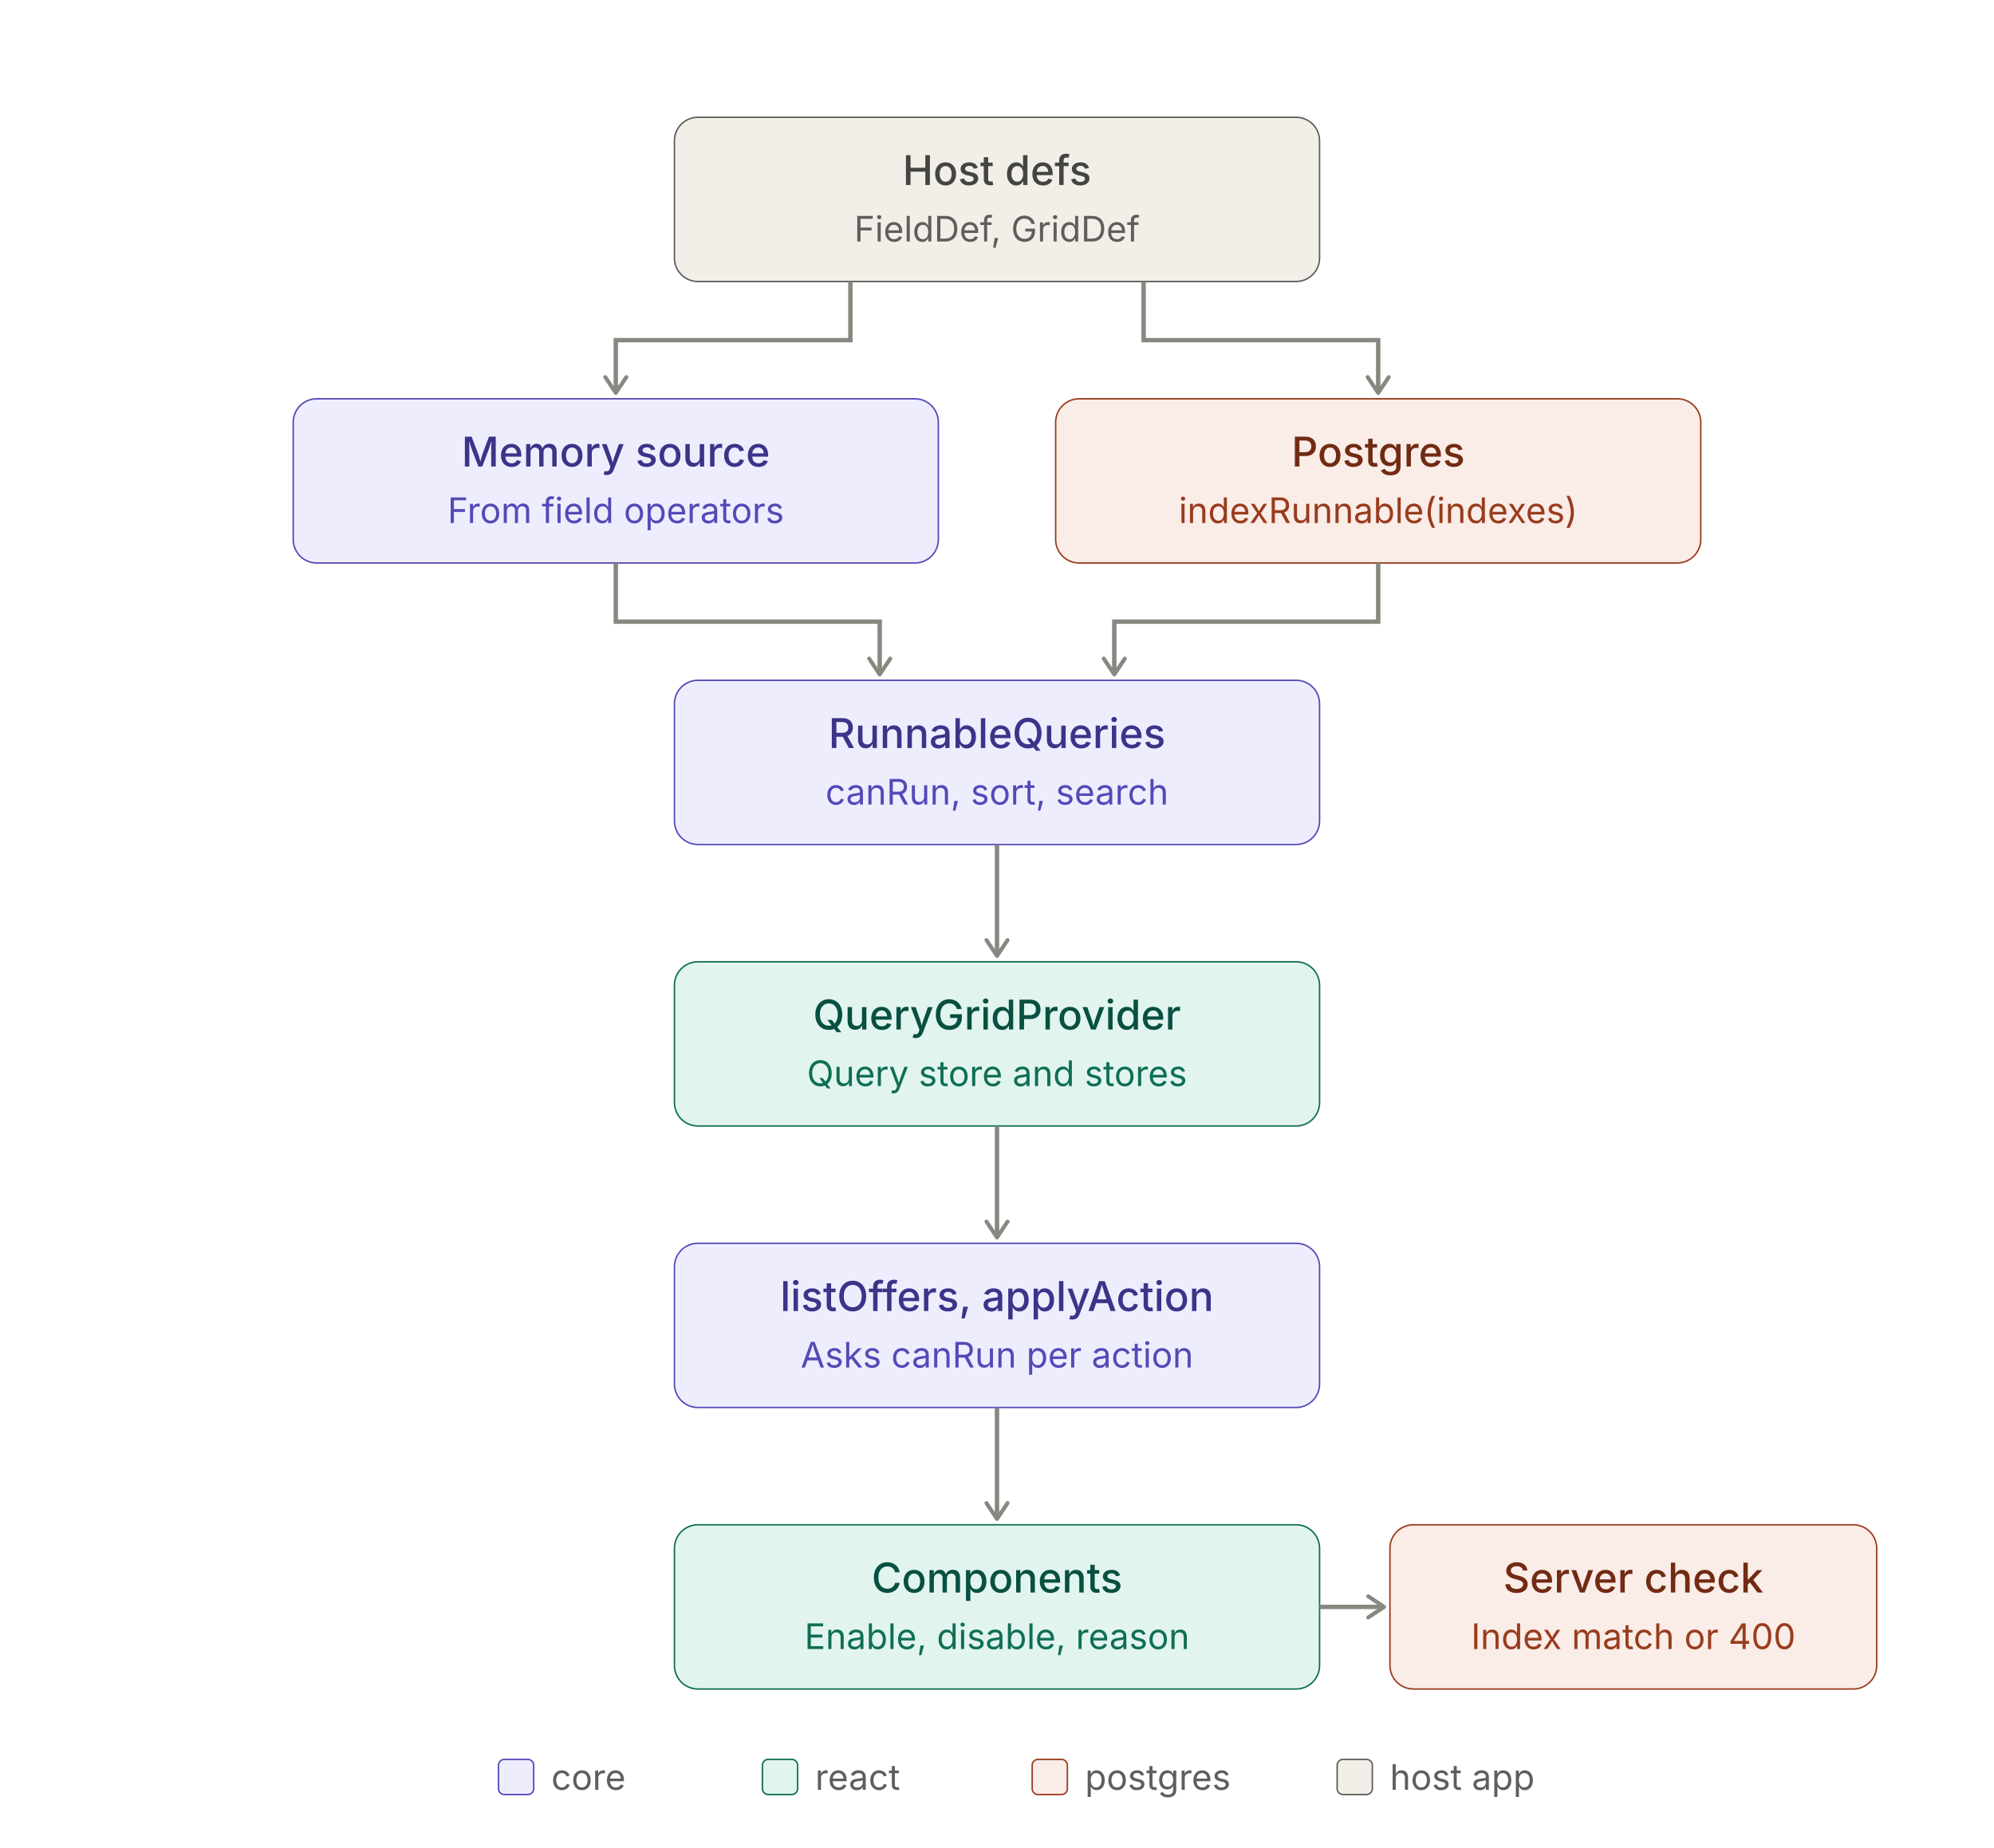
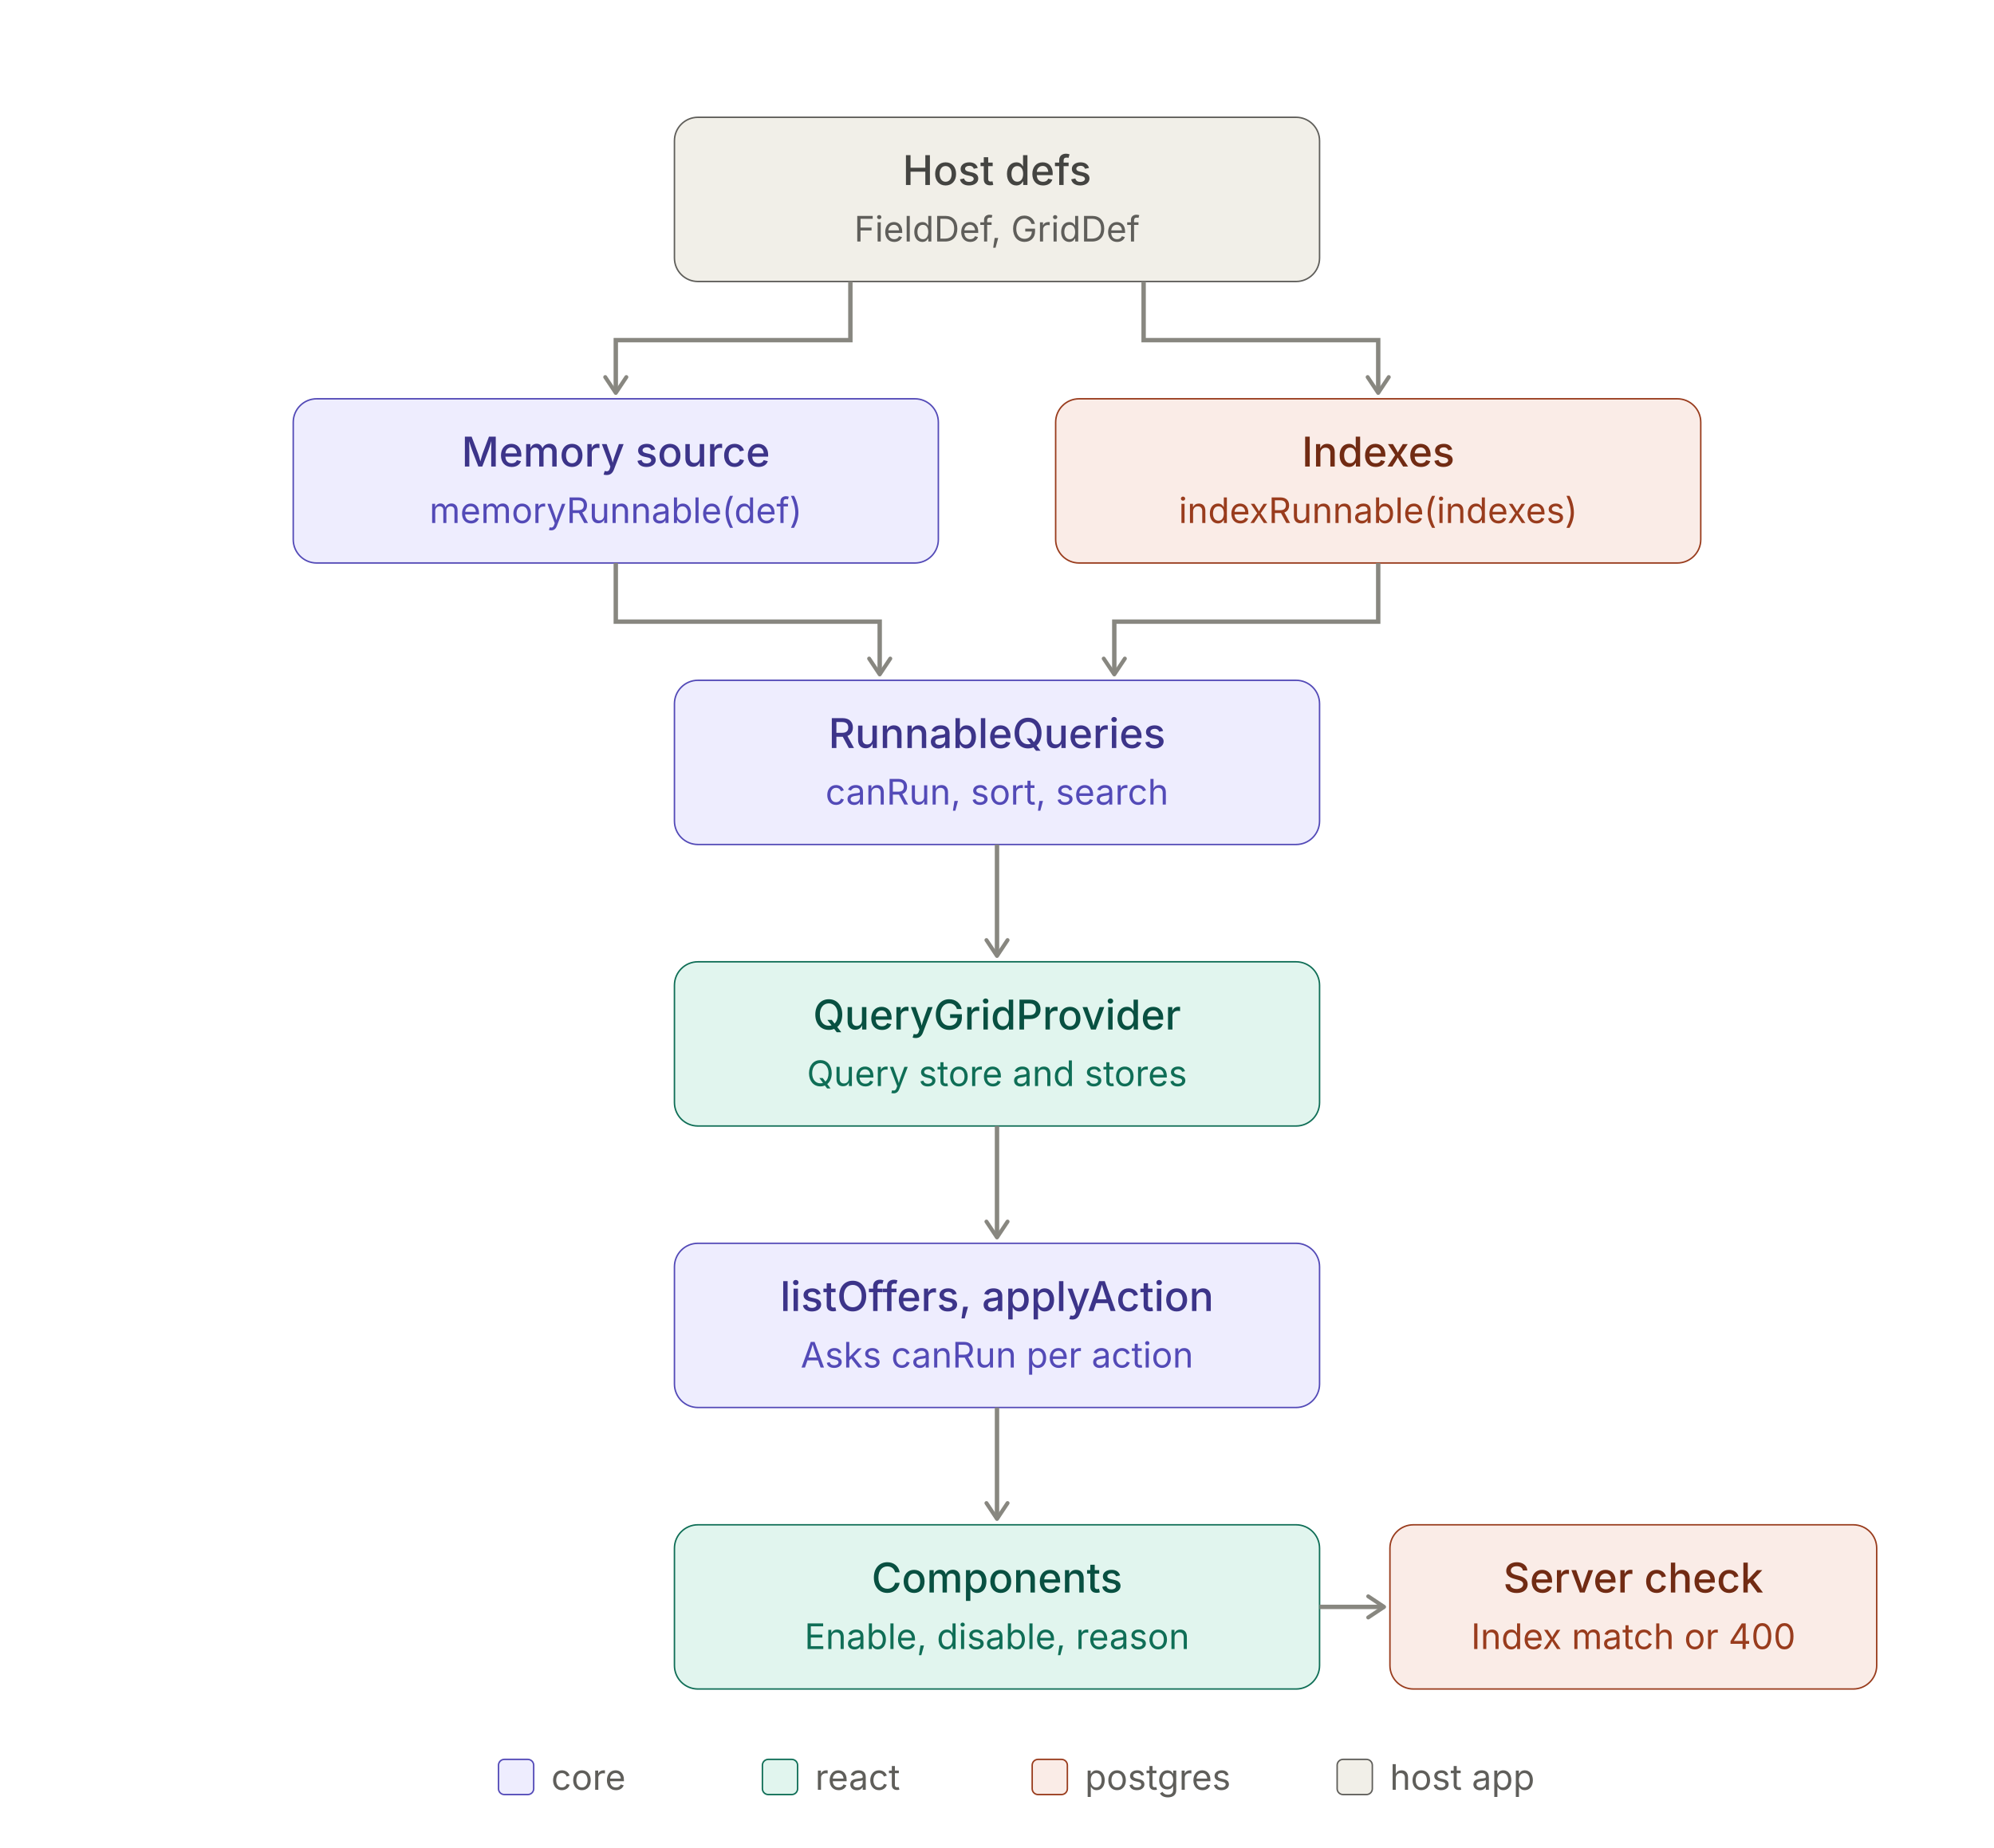
<svg xmlns="http://www.w3.org/2000/svg" width="680" height="630" viewBox="0 0 680 630" role="img">
  <style>
    text { font-family: system-ui, -apple-system, "Segoe UI", sans-serif; }
    .th { font-size: 14px; font-weight: 500; }
    .ts { font-size: 12px; }
    .arr { fill: none; stroke: #888780; stroke-width: 1.5; }
    .legend { fill: #5F5E5A; }
    .core rect { fill: #EEEDFE; stroke: #534AB7; } .core .th { fill: #3C3489; } .core .ts { fill: #534AB7; }
    .react rect { fill: #E1F5EE; stroke: #0F6E56; } .react .th { fill: #085041; } .react .ts { fill: #0F6E56; }
    .pg rect { fill: #FAECE7; stroke: #993C1D; } .pg .th { fill: #712B13; } .pg .ts { fill: #993C1D; }
    .host rect { fill: #F1EFE8; stroke: #5F5E5A; } .host .th { fill: #444441; } .host .ts { fill: #5F5E5A; }
    @media (prefers-color-scheme: dark) {
      .legend { fill: #B4B2A9; }
      .core rect { fill: #3C3489; stroke: #AFA9EC; } .core .th { fill: #CECBF6; } .core .ts { fill: #AFA9EC; }
      .react rect { fill: #085041; stroke: #5DCAA5; } .react .th { fill: #9FE1CB; } .react .ts { fill: #5DCAA5; }
      .pg rect { fill: #712B13; stroke: #F0997B; } .pg .th { fill: #F5C4B3; } .pg .ts { fill: #F0997B; }
      .host rect { fill: #444441; stroke: #B4B2A9; } .host .th { fill: #D3D1C7; } .host .ts { fill: #B4B2A9; }
    }
  </style>
  <defs>
    <marker id="arrow" viewBox="0 0 10 10" refX="8" refY="5" markerWidth="6" markerHeight="6" orient="auto-start-reverse">
      <path d="M2 1L8 5L2 9" fill="none" stroke="#888780" stroke-width="1.5" stroke-linecap="round" stroke-linejoin="round" />
    </marker>
  </defs>
  <g class="host">
    <rect x="230" y="40" width="220" height="56" rx="8" stroke-width="0.5" />
    <text class="th" x="340" y="58" text-anchor="middle" dominant-baseline="central">Host defs</text>
    <text class="ts" x="340" y="78" text-anchor="middle" dominant-baseline="central">FieldDef, GridDef</text>
  </g>
  <g class="core">
    <rect x="100" y="136" width="220" height="56" rx="8" stroke-width="0.5" />
    <text class="th" x="210" y="154" text-anchor="middle" dominant-baseline="central">Memory source</text>
-     <text class="ts" x="210" y="174" text-anchor="middle" dominant-baseline="central">From field operators</text>
+     <text class="ts" x="210" y="174" text-anchor="middle" dominant-baseline="central">memoryRunnable(def)</text>
  </g>
  <g class="pg">
    <rect x="360" y="136" width="220" height="56" rx="8" stroke-width="0.5" />
-     <text class="th" x="470" y="154" text-anchor="middle" dominant-baseline="central">Postgres</text>
+     <text class="th" x="470" y="154" text-anchor="middle" dominant-baseline="central">Indexes</text>
    <text class="ts" x="470" y="174" text-anchor="middle" dominant-baseline="central">indexRunnable(indexes)</text>
  </g>
  <g class="core">
    <rect x="230" y="232" width="220" height="56" rx="8" stroke-width="0.5" />
    <text class="th" x="340" y="250" text-anchor="middle" dominant-baseline="central">RunnableQueries</text>
    <text class="ts" x="340" y="270" text-anchor="middle" dominant-baseline="central">canRun, sort, search</text>
  </g>
  <g class="react">
    <rect x="230" y="328" width="220" height="56" rx="8" stroke-width="0.5" />
    <text class="th" x="340" y="346" text-anchor="middle" dominant-baseline="central">QueryGridProvider</text>
    <text class="ts" x="340" y="366" text-anchor="middle" dominant-baseline="central">Query store and stores</text>
  </g>
  <g class="core">
    <rect x="230" y="424" width="220" height="56" rx="8" stroke-width="0.5" />
    <text class="th" x="340" y="442" text-anchor="middle" dominant-baseline="central">listOffers, applyAction</text>
    <text class="ts" x="340" y="462" text-anchor="middle" dominant-baseline="central">Asks canRun per action</text>
  </g>
  <g class="react">
    <rect x="230" y="520" width="220" height="56" rx="8" stroke-width="0.5" />
    <text class="th" x="340" y="538" text-anchor="middle" dominant-baseline="central">Components</text>
    <text class="ts" x="340" y="558" text-anchor="middle" dominant-baseline="central">Enable, disable, reason</text>
  </g>
  <g class="pg">
    <rect x="474" y="520" width="166" height="56" rx="8" stroke-width="0.5" />
    <text class="th" x="557" y="538" text-anchor="middle" dominant-baseline="central">Server check</text>
    <text class="ts" x="557" y="558" text-anchor="middle" dominant-baseline="central">Index match or 400</text>
  </g>
  <path class="arr" d="M290 96 V116 H210 V134" marker-end="url(#arrow)" />
  <path class="arr" d="M390 96 V116 H470 V134" marker-end="url(#arrow)" />
  <path class="arr" d="M210 192 V212 H300 V230" marker-end="url(#arrow)" />
  <path class="arr" d="M470 192 V212 H380 V230" marker-end="url(#arrow)" />
  <path class="arr" d="M340 288 V326" marker-end="url(#arrow)" />
  <path class="arr" d="M340 384 V422" marker-end="url(#arrow)" />
  <path class="arr" d="M340 480 V518" marker-end="url(#arrow)" />
  <path class="arr" d="M450 548 H472" marker-end="url(#arrow)" />
  <g class="core">
    <rect x="170" y="600" width="12" height="12" rx="2" stroke-width="0.5" />
  </g>
  <text class="ts legend" x="188" y="606" dominant-baseline="central">core</text>
  <g class="react">
    <rect x="260" y="600" width="12" height="12" rx="2" stroke-width="0.5" />
  </g>
  <text class="ts legend" x="278" y="606" dominant-baseline="central">react</text>
  <g class="pg">
    <rect x="352" y="600" width="12" height="12" rx="2" stroke-width="0.5" />
  </g>
  <text class="ts legend" x="370" y="606" dominant-baseline="central">postgres</text>
  <g class="host">
    <rect x="456" y="600" width="12" height="12" rx="2" stroke-width="0.5" />
  </g>
  <text class="ts legend" x="474" y="606" dominant-baseline="central">host app</text>
</svg>
